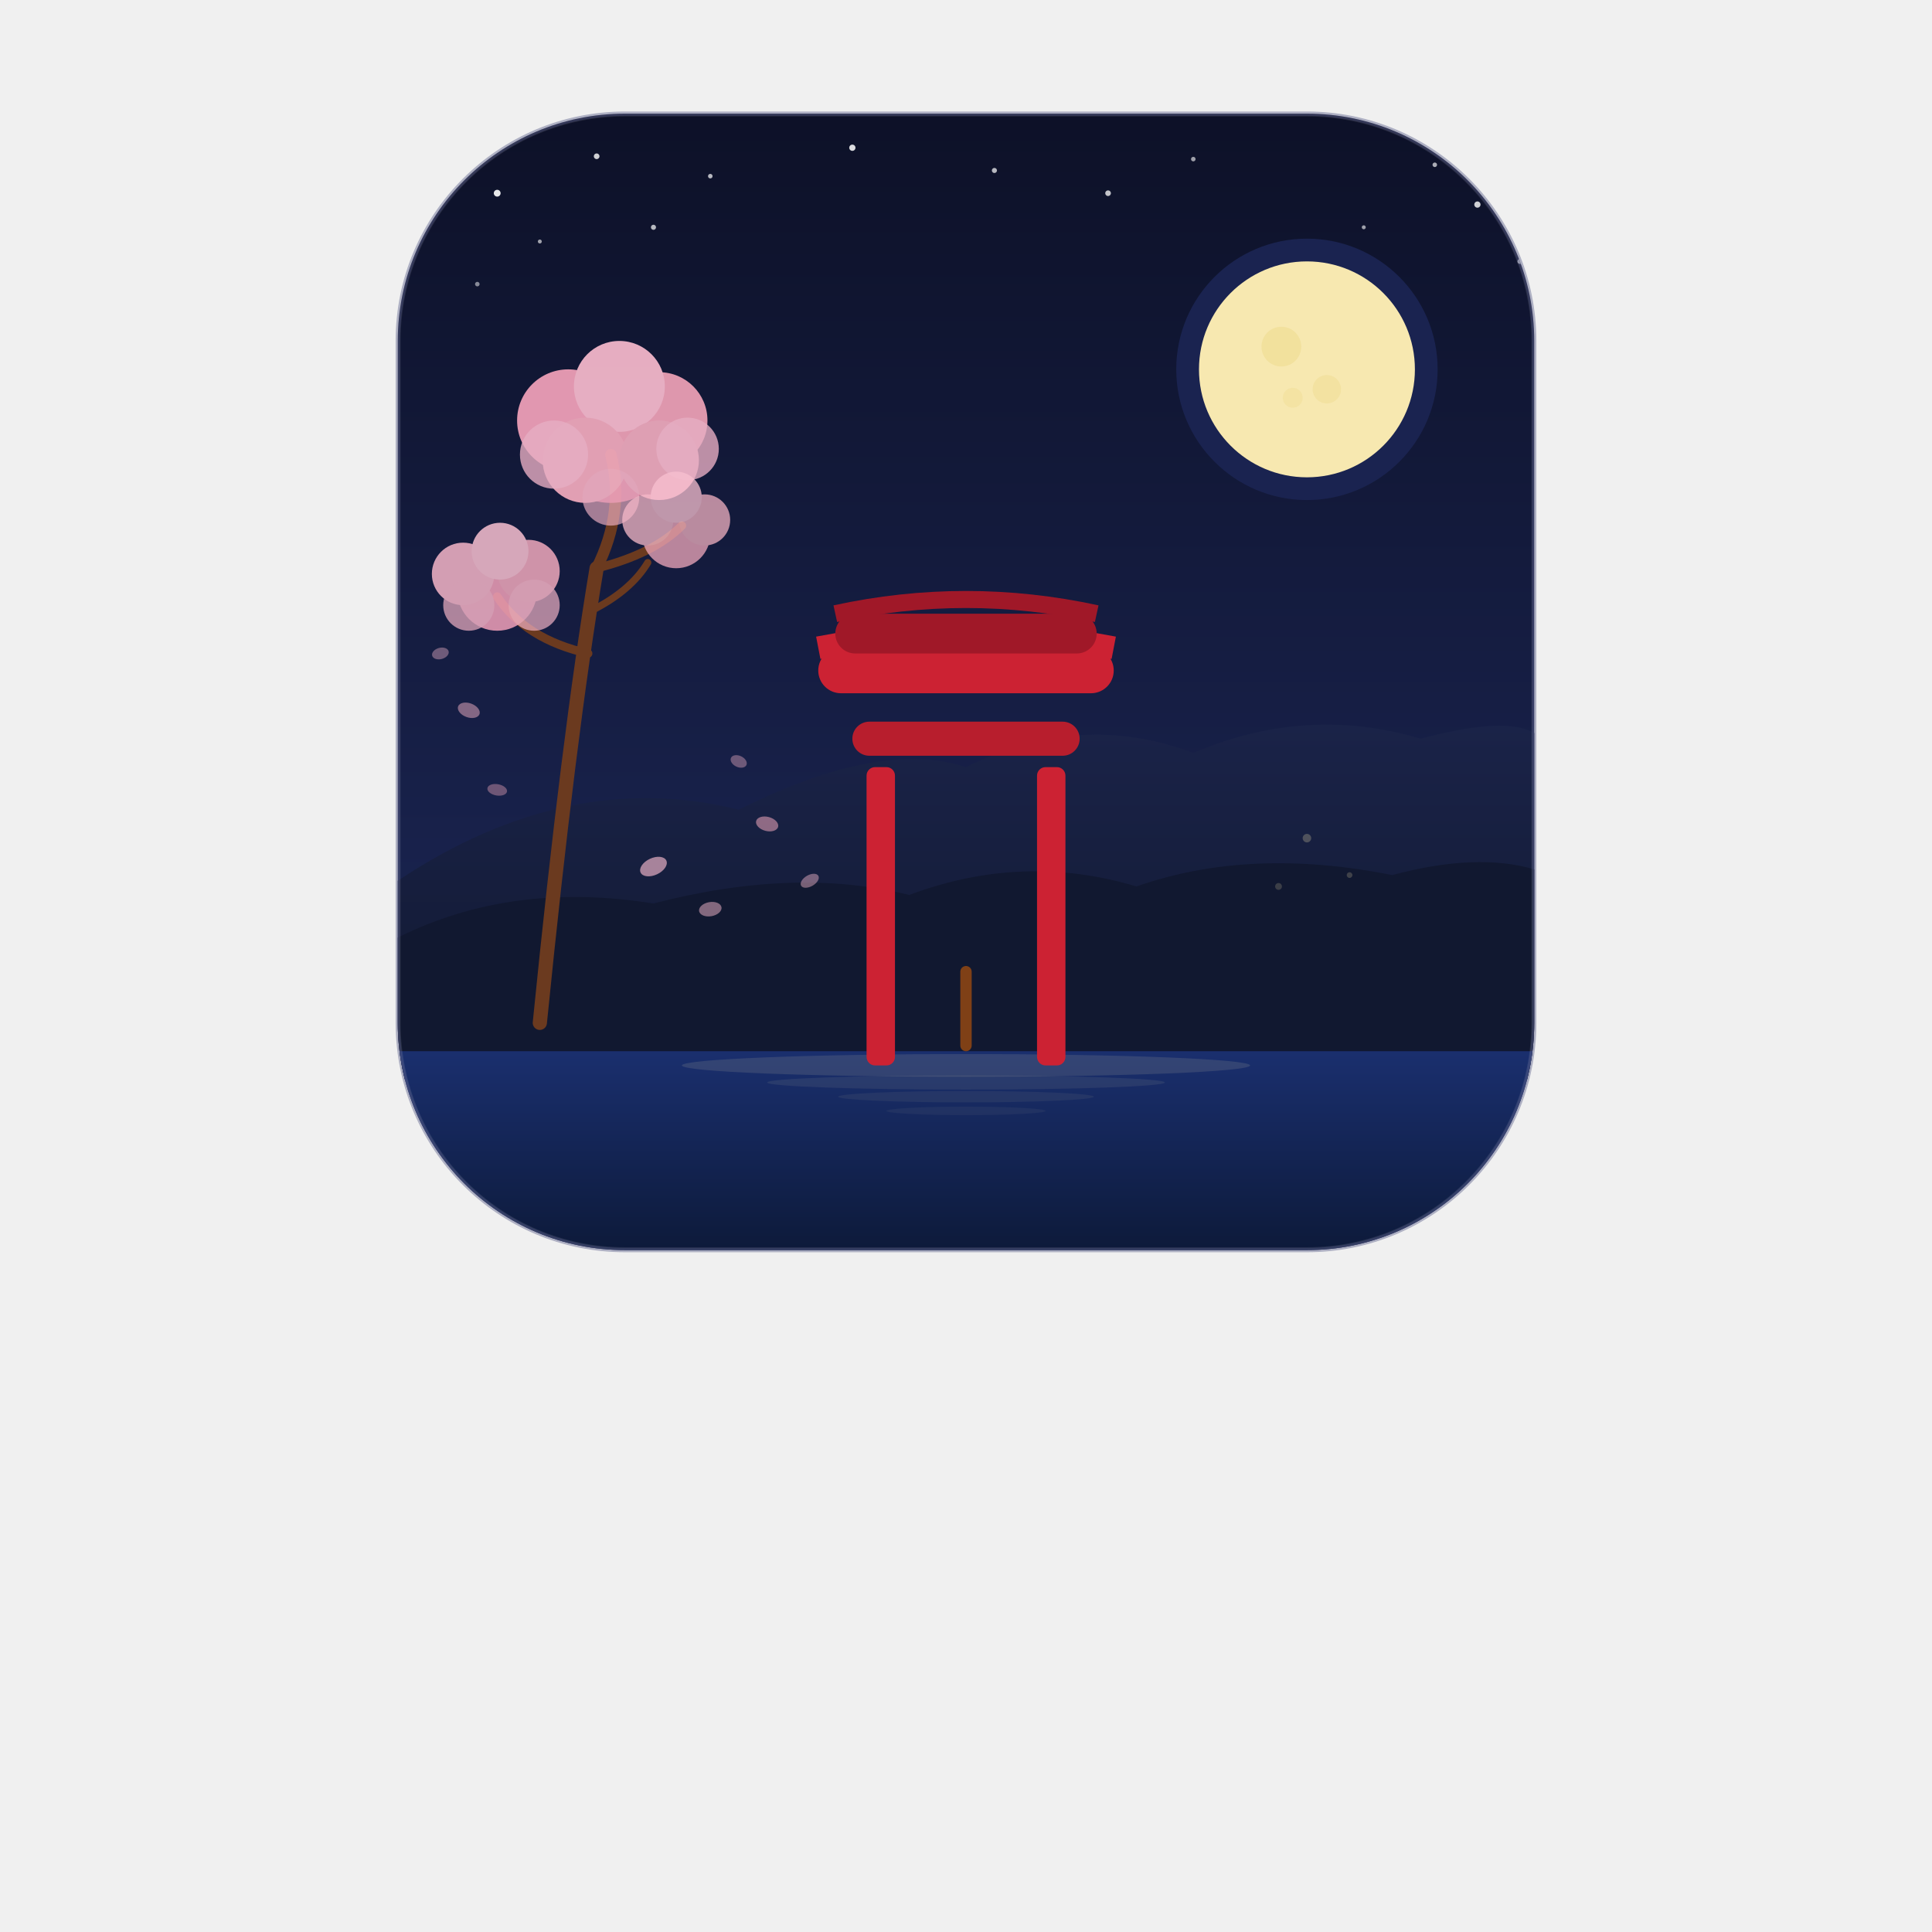
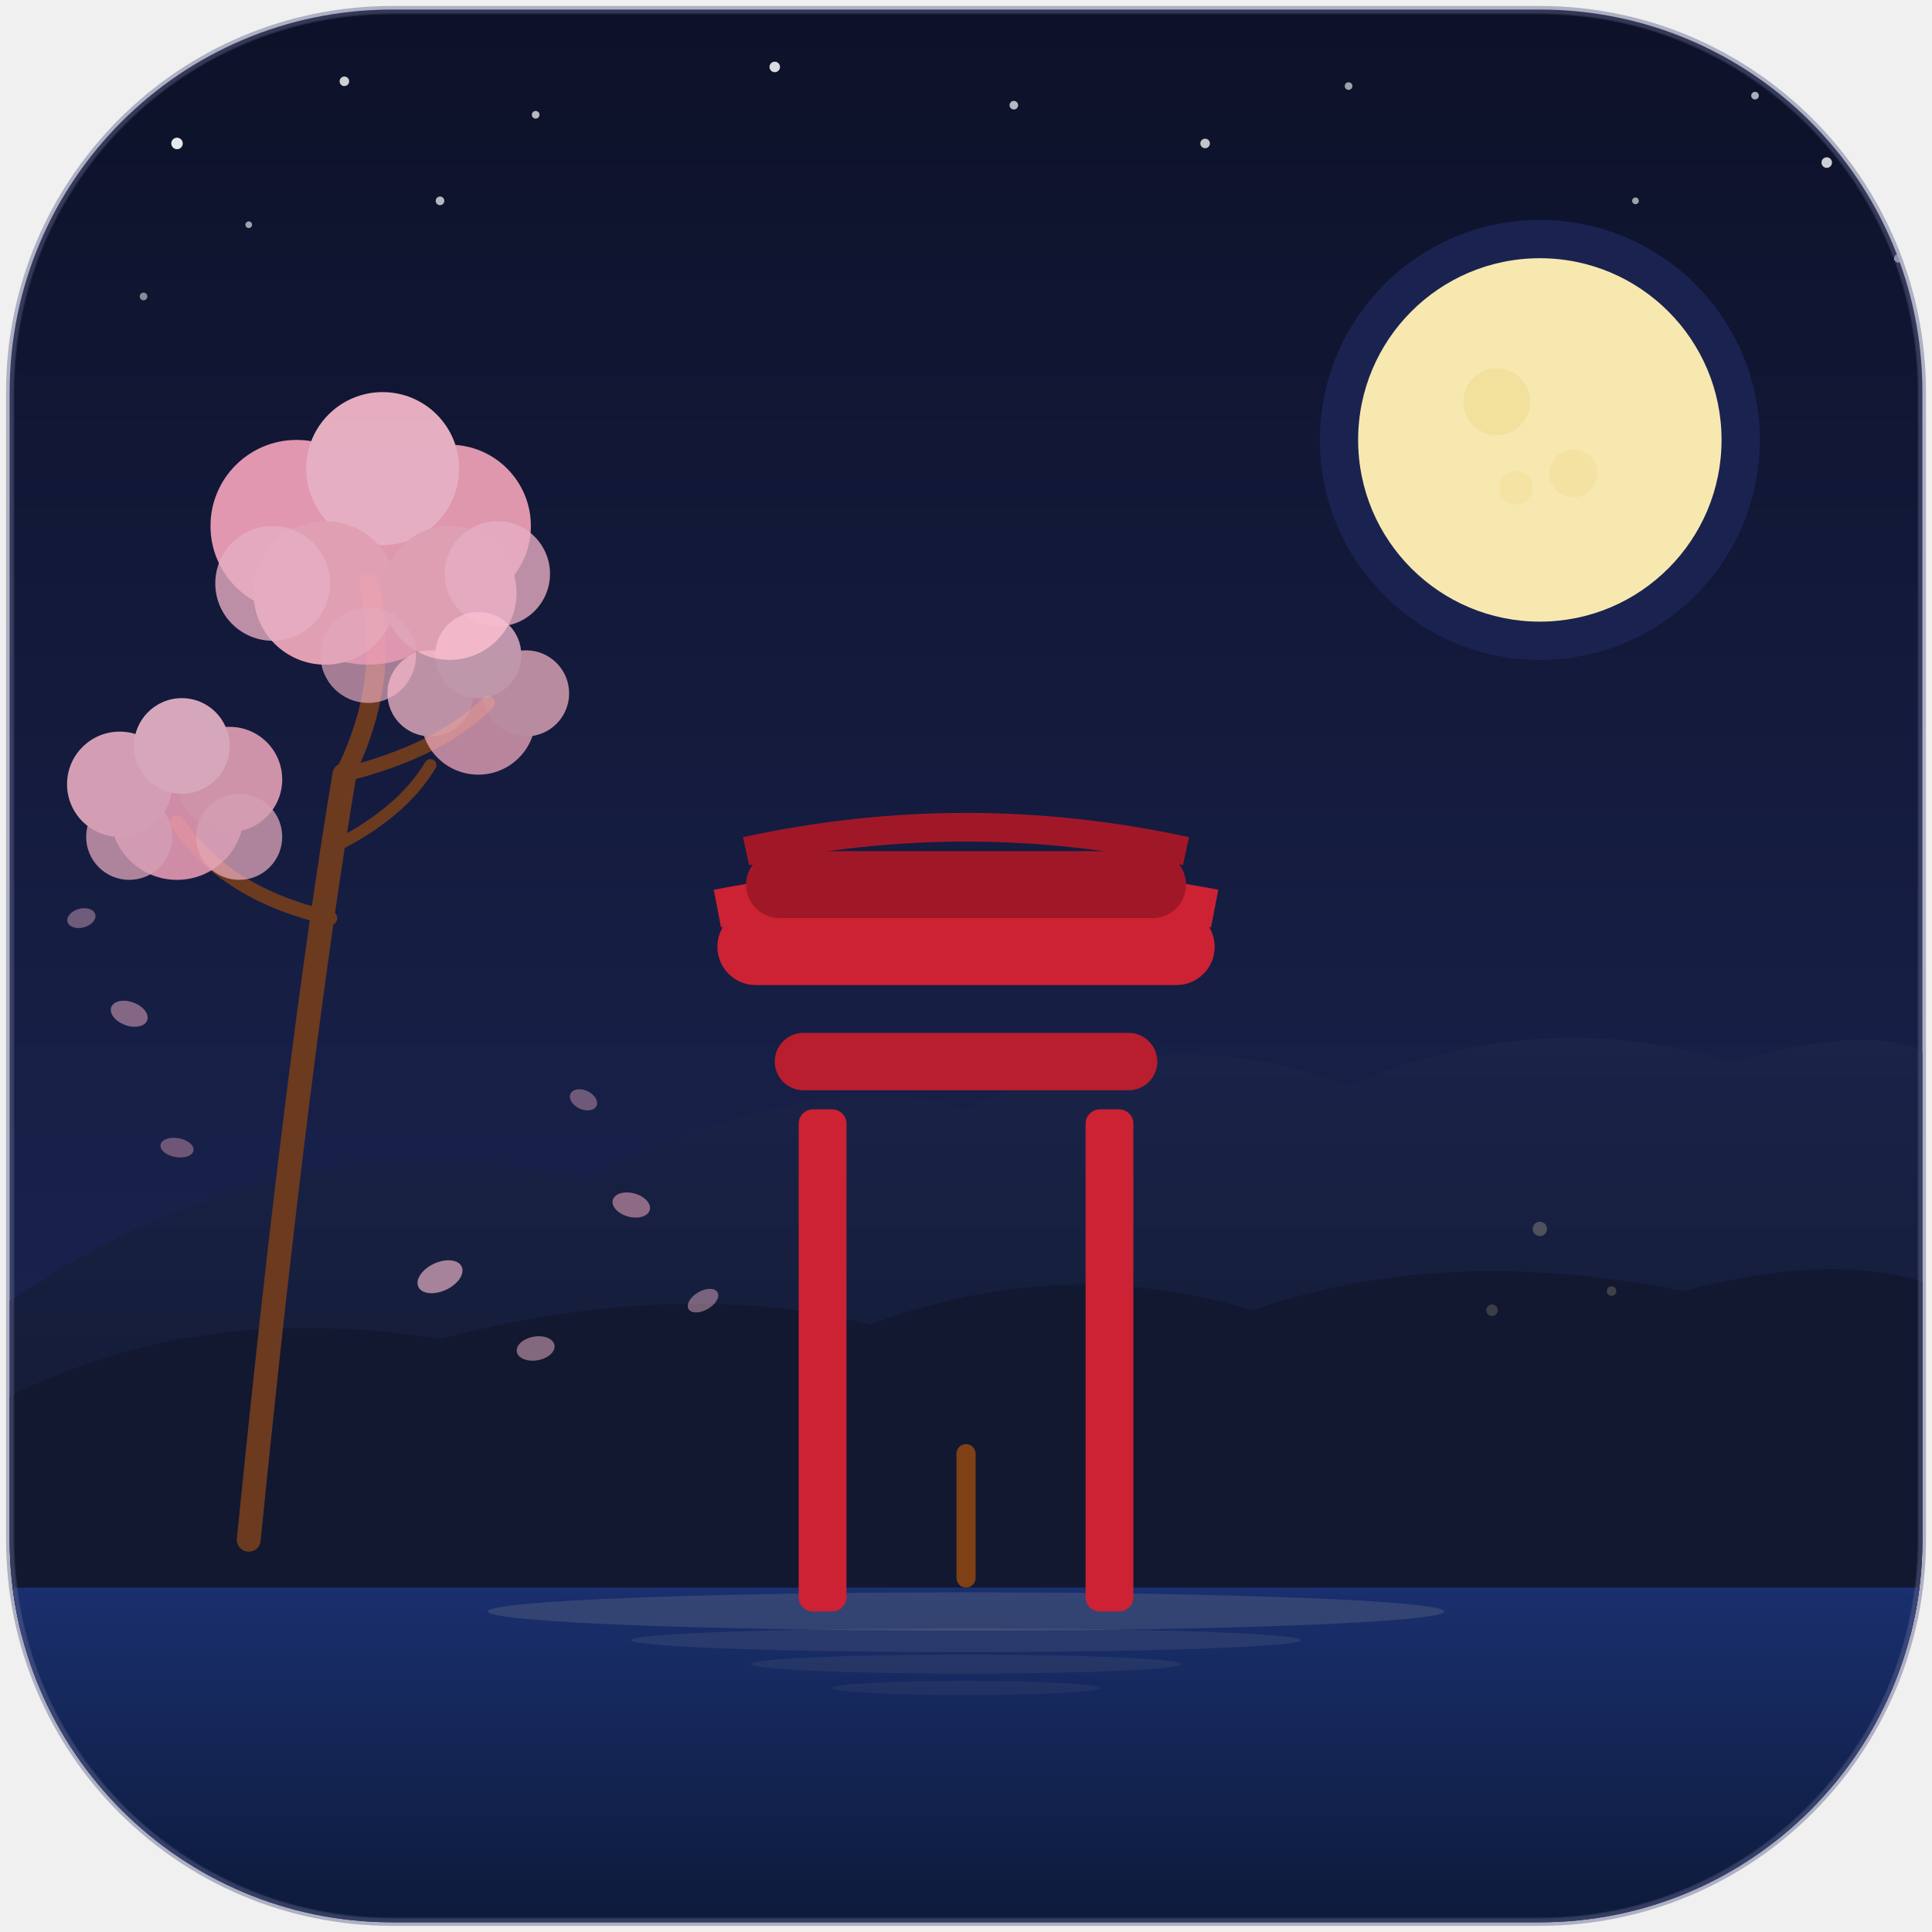
- <svg xmlns="http://www.w3.org/2000/svg" width="100%" viewBox="0 0 680 680" role="img" style="">
+ <svg xmlns="http://www.w3.org/2000/svg" role="img" style="" viewBox="137.98 38 404.03 404">
  <defs>
    <clipPath id="ic">
      <rect x="140" y="40" width="400" height="400" rx="80" />
    </clipPath>
    <linearGradient id="sky" x1="0" y1="0" x2="0" y2="1">
      <stop offset="0%" stop-color="#0d1128" />
      <stop offset="100%" stop-color="#1e2a5e" />
    </linearGradient>
    <linearGradient id="mtn" x1="0" y1="0" x2="0" y2="1">
      <stop offset="0%" stop-color="#1a2348" />
      <stop offset="100%" stop-color="#111830" />
    </linearGradient>
    <linearGradient id="water" x1="0" y1="0" x2="0" y2="1">
      <stop offset="0%" stop-color="#1a2f6e" />
      <stop offset="100%" stop-color="#0d1a3a" />
    </linearGradient>
  </defs>
  <g clip-path="url(#ic)" style="fill:rgb(0, 0, 0);stroke:none;color:rgb(251, 251, 254);stroke-width:1px;stroke-linecap:butt;stroke-linejoin:miter;opacity:1;font-family:&quot;Anthropic Sans&quot;, -apple-system, BlinkMacSystemFont, &quot;Segoe UI&quot;, sans-serif;font-size:16px;font-weight:400;text-anchor:start;dominant-baseline:auto">
    <rect x="140" y="40" width="400" height="400" fill="url(#sky)" style="stroke:none;color:rgb(251, 251, 254);stroke-width:1px;stroke-linecap:butt;stroke-linejoin:miter;opacity:1;font-family:&quot;Anthropic Sans&quot;, -apple-system, BlinkMacSystemFont, &quot;Segoe UI&quot;, sans-serif;font-size:16px;font-weight:400;text-anchor:start;dominant-baseline:auto" />
    <circle cx="460" cy="130" r="46" fill="#1a2350" style="fill:rgb(26, 35, 80);stroke:none;color:rgb(251, 251, 254);stroke-width:1px;stroke-linecap:butt;stroke-linejoin:miter;opacity:1;font-family:&quot;Anthropic Sans&quot;, -apple-system, BlinkMacSystemFont, &quot;Segoe UI&quot;, sans-serif;font-size:16px;font-weight:400;text-anchor:start;dominant-baseline:auto" />
    <circle cx="460" cy="130" r="38" fill="#f7e8b0" style="fill:rgb(247, 232, 176);stroke:none;color:rgb(251, 251, 254);stroke-width:1px;stroke-linecap:butt;stroke-linejoin:miter;opacity:1;font-family:&quot;Anthropic Sans&quot;, -apple-system, BlinkMacSystemFont, &quot;Segoe UI&quot;, sans-serif;font-size:16px;font-weight:400;text-anchor:start;dominant-baseline:auto" />
    <circle cx="451" cy="122" r="7" fill="#edd98a" opacity="0.5" style="fill:rgb(237, 217, 138);stroke:none;color:rgb(251, 251, 254);stroke-width:1px;stroke-linecap:butt;stroke-linejoin:miter;opacity:0.5;font-family:&quot;Anthropic Sans&quot;, -apple-system, BlinkMacSystemFont, &quot;Segoe UI&quot;, sans-serif;font-size:16px;font-weight:400;text-anchor:start;dominant-baseline:auto" />
    <circle cx="467" cy="137" r="5" fill="#edd98a" opacity="0.4" style="fill:rgb(237, 217, 138);stroke:none;color:rgb(251, 251, 254);stroke-width:1px;stroke-linecap:butt;stroke-linejoin:miter;opacity:0.4;font-family:&quot;Anthropic Sans&quot;, -apple-system, BlinkMacSystemFont, &quot;Segoe UI&quot;, sans-serif;font-size:16px;font-weight:400;text-anchor:start;dominant-baseline:auto" />
    <circle cx="455" cy="140" r="3.5" fill="#edd98a" opacity="0.35" style="fill:rgb(237, 217, 138);stroke:none;color:rgb(251, 251, 254);stroke-width:1px;stroke-linecap:butt;stroke-linejoin:miter;opacity:0.35;font-family:&quot;Anthropic Sans&quot;, -apple-system, BlinkMacSystemFont, &quot;Segoe UI&quot;, sans-serif;font-size:16px;font-weight:400;text-anchor:start;dominant-baseline:auto" />
    <circle cx="175" cy="68" r="1.2" fill="#ffffff" opacity="0.9" style="fill:rgb(255, 255, 255);stroke:none;color:rgb(251, 251, 254);stroke-width:1px;stroke-linecap:butt;stroke-linejoin:miter;opacity:0.9;font-family:&quot;Anthropic Sans&quot;, -apple-system, BlinkMacSystemFont, &quot;Segoe UI&quot;, sans-serif;font-size:16px;font-weight:400;text-anchor:start;dominant-baseline:auto" />
    <circle cx="210" cy="55" r="1" fill="#ffffff" opacity="0.8" style="fill:rgb(255, 255, 255);stroke:none;color:rgb(251, 251, 254);stroke-width:1px;stroke-linecap:butt;stroke-linejoin:miter;opacity:0.8;font-family:&quot;Anthropic Sans&quot;, -apple-system, BlinkMacSystemFont, &quot;Segoe UI&quot;, sans-serif;font-size:16px;font-weight:400;text-anchor:start;dominant-baseline:auto" />
    <circle cx="250" cy="62" r="0.8" fill="#ffffff" opacity="0.7" style="fill:rgb(255, 255, 255);stroke:none;color:rgb(251, 251, 254);stroke-width:1px;stroke-linecap:butt;stroke-linejoin:miter;opacity:0.7;font-family:&quot;Anthropic Sans&quot;, -apple-system, BlinkMacSystemFont, &quot;Segoe UI&quot;, sans-serif;font-size:16px;font-weight:400;text-anchor:start;dominant-baseline:auto" />
    <circle cx="300" cy="52" r="1.1" fill="#ffffff" opacity="0.85" style="fill:rgb(255, 255, 255);stroke:none;color:rgb(251, 251, 254);stroke-width:1px;stroke-linecap:butt;stroke-linejoin:miter;opacity:0.85;font-family:&quot;Anthropic Sans&quot;, -apple-system, BlinkMacSystemFont, &quot;Segoe UI&quot;, sans-serif;font-size:16px;font-weight:400;text-anchor:start;dominant-baseline:auto" />
    <circle cx="350" cy="60" r="0.9" fill="#ffffff" opacity="0.7" style="fill:rgb(255, 255, 255);stroke:none;color:rgb(251, 251, 254);stroke-width:1px;stroke-linecap:butt;stroke-linejoin:miter;opacity:0.7;font-family:&quot;Anthropic Sans&quot;, -apple-system, BlinkMacSystemFont, &quot;Segoe UI&quot;, sans-serif;font-size:16px;font-weight:400;text-anchor:start;dominant-baseline:auto" />
    <circle cx="390" cy="68" r="1" fill="#ffffff" opacity="0.75" style="fill:rgb(255, 255, 255);stroke:none;color:rgb(251, 251, 254);stroke-width:1px;stroke-linecap:butt;stroke-linejoin:miter;opacity:0.75;font-family:&quot;Anthropic Sans&quot;, -apple-system, BlinkMacSystemFont, &quot;Segoe UI&quot;, sans-serif;font-size:16px;font-weight:400;text-anchor:start;dominant-baseline:auto" />
    <circle cx="420" cy="56" r="0.8" fill="#ffffff" opacity="0.6" style="fill:rgb(255, 255, 255);stroke:none;color:rgb(251, 251, 254);stroke-width:1px;stroke-linecap:butt;stroke-linejoin:miter;opacity:0.6;font-family:&quot;Anthropic Sans&quot;, -apple-system, BlinkMacSystemFont, &quot;Segoe UI&quot;, sans-serif;font-size:16px;font-weight:400;text-anchor:start;dominant-baseline:auto" />
    <circle cx="520" cy="72" r="1.1" fill="#ffffff" opacity="0.8" style="fill:rgb(255, 255, 255);stroke:none;color:rgb(251, 251, 254);stroke-width:1px;stroke-linecap:butt;stroke-linejoin:miter;opacity:0.8;font-family:&quot;Anthropic Sans&quot;, -apple-system, BlinkMacSystemFont, &quot;Segoe UI&quot;, sans-serif;font-size:16px;font-weight:400;text-anchor:start;dominant-baseline:auto" />
    <circle cx="505" cy="58" r="0.8" fill="#ffffff" opacity="0.65" style="fill:rgb(255, 255, 255);stroke:none;color:rgb(251, 251, 254);stroke-width:1px;stroke-linecap:butt;stroke-linejoin:miter;opacity:0.65;font-family:&quot;Anthropic Sans&quot;, -apple-system, BlinkMacSystemFont, &quot;Segoe UI&quot;, sans-serif;font-size:16px;font-weight:400;text-anchor:start;dominant-baseline:auto" />
    <circle cx="190" cy="85" r="0.7" fill="#ffffff" opacity="0.6" style="fill:rgb(255, 255, 255);stroke:none;color:rgb(251, 251, 254);stroke-width:1px;stroke-linecap:butt;stroke-linejoin:miter;opacity:0.6;font-family:&quot;Anthropic Sans&quot;, -apple-system, BlinkMacSystemFont, &quot;Segoe UI&quot;, sans-serif;font-size:16px;font-weight:400;text-anchor:start;dominant-baseline:auto" />
    <circle cx="230" cy="80" r="0.9" fill="#ffffff" opacity="0.7" style="fill:rgb(255, 255, 255);stroke:none;color:rgb(251, 251, 254);stroke-width:1px;stroke-linecap:butt;stroke-linejoin:miter;opacity:0.7;font-family:&quot;Anthropic Sans&quot;, -apple-system, BlinkMacSystemFont, &quot;Segoe UI&quot;, sans-serif;font-size:16px;font-weight:400;text-anchor:start;dominant-baseline:auto" />
    <circle cx="480" cy="80" r="0.7" fill="#ffffff" opacity="0.6" style="fill:rgb(255, 255, 255);stroke:none;color:rgb(251, 251, 254);stroke-width:1px;stroke-linecap:butt;stroke-linejoin:miter;opacity:0.6;font-family:&quot;Anthropic Sans&quot;, -apple-system, BlinkMacSystemFont, &quot;Segoe UI&quot;, sans-serif;font-size:16px;font-weight:400;text-anchor:start;dominant-baseline:auto" />
    <circle cx="168" cy="100" r="0.8" fill="#ffffff" opacity="0.5" style="fill:rgb(255, 255, 255);stroke:none;color:rgb(251, 251, 254);stroke-width:1px;stroke-linecap:butt;stroke-linejoin:miter;opacity:0.5;font-family:&quot;Anthropic Sans&quot;, -apple-system, BlinkMacSystemFont, &quot;Segoe UI&quot;, sans-serif;font-size:16px;font-weight:400;text-anchor:start;dominant-baseline:auto" />
    <circle cx="535" cy="92" r="0.9" fill="#ffffff" opacity="0.7" style="fill:rgb(255, 255, 255);stroke:none;color:rgb(251, 251, 254);stroke-width:1px;stroke-linecap:butt;stroke-linejoin:miter;opacity:0.7;font-family:&quot;Anthropic Sans&quot;, -apple-system, BlinkMacSystemFont, &quot;Segoe UI&quot;, sans-serif;font-size:16px;font-weight:400;text-anchor:start;dominant-baseline:auto" />
    <path d="M140 310 Q200 270 260 285 Q310 260 340 270 Q380 250 420 265 Q460 248 500 260 Q530 252 540 258 L540 380 L140 380 Z" fill="url(#mtn)" style="stroke:none;color:rgb(251, 251, 254);stroke-width:1px;stroke-linecap:butt;stroke-linejoin:miter;opacity:1;font-family:&quot;Anthropic Sans&quot;, -apple-system, BlinkMacSystemFont, &quot;Segoe UI&quot;, sans-serif;font-size:16px;font-weight:400;text-anchor:start;dominant-baseline:auto" />
    <path d="M140 330 Q180 310 230 318 Q280 305 320 315 Q360 300 400 312 Q440 298 490 308 Q520 300 540 306 L540 380 L140 380 Z" fill="#111830" style="fill:rgb(17, 24, 48);stroke:none;color:rgb(251, 251, 254);stroke-width:1px;stroke-linecap:butt;stroke-linejoin:miter;opacity:1;font-family:&quot;Anthropic Sans&quot;, -apple-system, BlinkMacSystemFont, &quot;Segoe UI&quot;, sans-serif;font-size:16px;font-weight:400;text-anchor:start;dominant-baseline:auto" />
    <rect x="140" y="370" width="400" height="70" fill="url(#water)" style="stroke:none;color:rgb(251, 251, 254);stroke-width:1px;stroke-linecap:butt;stroke-linejoin:miter;opacity:1;font-family:&quot;Anthropic Sans&quot;, -apple-system, BlinkMacSystemFont, &quot;Segoe UI&quot;, sans-serif;font-size:16px;font-weight:400;text-anchor:start;dominant-baseline:auto" />
    <ellipse cx="340" cy="375" rx="100" ry="4" fill="#f7e8b0" opacity="0.12" style="fill:rgb(247, 232, 176);stroke:none;color:rgb(251, 251, 254);stroke-width:1px;stroke-linecap:butt;stroke-linejoin:miter;opacity:0.12;font-family:&quot;Anthropic Sans&quot;, -apple-system, BlinkMacSystemFont, &quot;Segoe UI&quot;, sans-serif;font-size:16px;font-weight:400;text-anchor:start;dominant-baseline:auto" />
    <ellipse cx="340" cy="381" rx="70" ry="2.5" fill="#f7e8b0" opacity="0.08" style="fill:rgb(247, 232, 176);stroke:none;color:rgb(251, 251, 254);stroke-width:1px;stroke-linecap:butt;stroke-linejoin:miter;opacity:0.08;font-family:&quot;Anthropic Sans&quot;, -apple-system, BlinkMacSystemFont, &quot;Segoe UI&quot;, sans-serif;font-size:16px;font-weight:400;text-anchor:start;dominant-baseline:auto" />
    <ellipse cx="340" cy="386" rx="45" ry="2" fill="#f7e8b0" opacity="0.06" style="fill:rgb(247, 232, 176);stroke:none;color:rgb(251, 251, 254);stroke-width:1px;stroke-linecap:butt;stroke-linejoin:miter;opacity:0.06;font-family:&quot;Anthropic Sans&quot;, -apple-system, BlinkMacSystemFont, &quot;Segoe UI&quot;, sans-serif;font-size:16px;font-weight:400;text-anchor:start;dominant-baseline:auto" />
    <ellipse cx="340" cy="391" rx="28" ry="1.5" fill="#f7e8b0" opacity="0.05" style="fill:rgb(247, 232, 176);stroke:none;color:rgb(251, 251, 254);stroke-width:1px;stroke-linecap:butt;stroke-linejoin:miter;opacity:0.05;font-family:&quot;Anthropic Sans&quot;, -apple-system, BlinkMacSystemFont, &quot;Segoe UI&quot;, sans-serif;font-size:16px;font-weight:400;text-anchor:start;dominant-baseline:auto" />
    <rect x="305" y="270" width="10" height="105" rx="3" fill="#cc2233" style="fill:rgb(204, 34, 51);stroke:none;color:rgb(251, 251, 254);stroke-width:1px;stroke-linecap:butt;stroke-linejoin:miter;opacity:1;font-family:&quot;Anthropic Sans&quot;, -apple-system, BlinkMacSystemFont, &quot;Segoe UI&quot;, sans-serif;font-size:16px;font-weight:400;text-anchor:start;dominant-baseline:auto" />
    <rect x="365" y="270" width="10" height="105" rx="3" fill="#cc2233" style="fill:rgb(204, 34, 51);stroke:none;color:rgb(251, 251, 254);stroke-width:1px;stroke-linecap:butt;stroke-linejoin:miter;opacity:1;font-family:&quot;Anthropic Sans&quot;, -apple-system, BlinkMacSystemFont, &quot;Segoe UI&quot;, sans-serif;font-size:16px;font-weight:400;text-anchor:start;dominant-baseline:auto" />
    <rect x="288" y="228" width="104" height="16" rx="8" fill="#cc2233" style="fill:rgb(204, 34, 51);stroke:none;color:rgb(251, 251, 254);stroke-width:1px;stroke-linecap:butt;stroke-linejoin:miter;opacity:1;font-family:&quot;Anthropic Sans&quot;, -apple-system, BlinkMacSystemFont, &quot;Segoe UI&quot;, sans-serif;font-size:16px;font-weight:400;text-anchor:start;dominant-baseline:auto" />
    <path d="M288 228 Q340 218 392 228" fill="none" stroke="#cc2233" stroke-width="8" style="fill:none;stroke:rgb(204, 34, 51);color:rgb(251, 251, 254);stroke-width:8px;stroke-linecap:butt;stroke-linejoin:miter;opacity:1;font-family:&quot;Anthropic Sans&quot;, -apple-system, BlinkMacSystemFont, &quot;Segoe UI&quot;, sans-serif;font-size:16px;font-weight:400;text-anchor:start;dominant-baseline:auto" />
    <rect x="300" y="254" width="80" height="12" rx="6" fill="#b81e2d" style="fill:rgb(184, 30, 45);stroke:none;color:rgb(251, 251, 254);stroke-width:1px;stroke-linecap:butt;stroke-linejoin:miter;opacity:1;font-family:&quot;Anthropic Sans&quot;, -apple-system, BlinkMacSystemFont, &quot;Segoe UI&quot;, sans-serif;font-size:16px;font-weight:400;text-anchor:start;dominant-baseline:auto" />
    <rect x="294" y="216" width="92" height="14" rx="7" fill="#a01828" style="fill:rgb(160, 24, 40);stroke:none;color:rgb(251, 251, 254);stroke-width:1px;stroke-linecap:butt;stroke-linejoin:miter;opacity:1;font-family:&quot;Anthropic Sans&quot;, -apple-system, BlinkMacSystemFont, &quot;Segoe UI&quot;, sans-serif;font-size:16px;font-weight:400;text-anchor:start;dominant-baseline:auto" />
    <path d="M294 216 Q340 206 386 216" fill="none" stroke="#a01828" stroke-width="6" style="fill:none;stroke:rgb(160, 24, 40);color:rgb(251, 251, 254);stroke-width:6px;stroke-linecap:butt;stroke-linejoin:miter;opacity:1;font-family:&quot;Anthropic Sans&quot;, -apple-system, BlinkMacSystemFont, &quot;Segoe UI&quot;, sans-serif;font-size:16px;font-weight:400;text-anchor:start;dominant-baseline:auto" />
    <rect x="338" y="340" width="4" height="30" rx="2" fill="#8b4513" opacity="0.9" style="fill:rgb(139, 69, 19);stroke:none;color:rgb(251, 251, 254);stroke-width:1px;stroke-linecap:butt;stroke-linejoin:miter;opacity:0.9;font-family:&quot;Anthropic Sans&quot;, -apple-system, BlinkMacSystemFont, &quot;Segoe UI&quot;, sans-serif;font-size:16px;font-weight:400;text-anchor:start;dominant-baseline:auto" />
    <path d="M190 360 Q195 310 200 270 Q205 230 210 200" fill="none" stroke="#6b3a1f" stroke-width="5" stroke-linecap="round" style="fill:none;stroke:rgb(107, 58, 31);color:rgb(251, 251, 254);stroke-width:5px;stroke-linecap:round;stroke-linejoin:miter;opacity:1;font-family:&quot;Anthropic Sans&quot;, -apple-system, BlinkMacSystemFont, &quot;Segoe UI&quot;, sans-serif;font-size:16px;font-weight:400;text-anchor:start;dominant-baseline:auto" />
    <path d="M210 200 Q220 180 215 160" fill="none" stroke="#6b3a1f" stroke-width="4" stroke-linecap="round" style="fill:none;stroke:rgb(107, 58, 31);color:rgb(251, 251, 254);stroke-width:4px;stroke-linecap:round;stroke-linejoin:miter;opacity:1;font-family:&quot;Anthropic Sans&quot;, -apple-system, BlinkMacSystemFont, &quot;Segoe UI&quot;, sans-serif;font-size:16px;font-weight:400;text-anchor:start;dominant-baseline:auto" />
    <path d="M210 200 Q230 195 240 185" fill="none" stroke="#6b3a1f" stroke-width="3" stroke-linecap="round" style="fill:none;stroke:rgb(107, 58, 31);color:rgb(251, 251, 254);stroke-width:3px;stroke-linecap:round;stroke-linejoin:miter;opacity:1;font-family:&quot;Anthropic Sans&quot;, -apple-system, BlinkMacSystemFont, &quot;Segoe UI&quot;, sans-serif;font-size:16px;font-weight:400;text-anchor:start;dominant-baseline:auto" />
    <path d="M207 230 Q185 225 175 210" fill="none" stroke="#6b3a1f" stroke-width="3" stroke-linecap="round" style="fill:none;stroke:rgb(107, 58, 31);color:rgb(251, 251, 254);stroke-width:3px;stroke-linecap:round;stroke-linejoin:miter;opacity:1;font-family:&quot;Anthropic Sans&quot;, -apple-system, BlinkMacSystemFont, &quot;Segoe UI&quot;, sans-serif;font-size:16px;font-weight:400;text-anchor:start;dominant-baseline:auto" />
    <path d="M208 215 Q222 208 228 198" fill="none" stroke="#6b3a1f" stroke-width="2.5" stroke-linecap="round" style="fill:none;stroke:rgb(107, 58, 31);color:rgb(251, 251, 254);stroke-width:2.5px;stroke-linecap:round;stroke-linejoin:miter;opacity:1;font-family:&quot;Anthropic Sans&quot;, -apple-system, BlinkMacSystemFont, &quot;Segoe UI&quot;, sans-serif;font-size:16px;font-weight:400;text-anchor:start;dominant-baseline:auto" />
    <g opacity="0.93" style="fill:rgb(0, 0, 0);stroke:none;color:rgb(251, 251, 254);stroke-width:1px;stroke-linecap:butt;stroke-linejoin:miter;opacity:0.93;font-family:&quot;Anthropic Sans&quot;, -apple-system, BlinkMacSystemFont, &quot;Segoe UI&quot;, sans-serif;font-size:16px;font-weight:400;text-anchor:start;dominant-baseline:auto">
      <circle cx="215" cy="155" r="22" fill="#e8789a" style="fill:rgb(232, 120, 154);stroke:none;color:rgb(251, 251, 254);stroke-width:1px;stroke-linecap:butt;stroke-linejoin:miter;opacity:1;font-family:&quot;Anthropic Sans&quot;, -apple-system, BlinkMacSystemFont, &quot;Segoe UI&quot;, sans-serif;font-size:16px;font-weight:400;text-anchor:start;dominant-baseline:auto" />
      <circle cx="200" cy="148" r="18" fill="#f0a0b8" style="fill:rgb(240, 160, 184);stroke:none;color:rgb(251, 251, 254);stroke-width:1px;stroke-linecap:butt;stroke-linejoin:miter;opacity:1;font-family:&quot;Anthropic Sans&quot;, -apple-system, BlinkMacSystemFont, &quot;Segoe UI&quot;, sans-serif;font-size:16px;font-weight:400;text-anchor:start;dominant-baseline:auto" />
      <circle cx="232" cy="148" r="17" fill="#eda0b5" style="fill:rgb(237, 160, 181);stroke:none;color:rgb(251, 251, 254);stroke-width:1px;stroke-linecap:butt;stroke-linejoin:miter;opacity:1;font-family:&quot;Anthropic Sans&quot;, -apple-system, BlinkMacSystemFont, &quot;Segoe UI&quot;, sans-serif;font-size:16px;font-weight:400;text-anchor:start;dominant-baseline:auto" />
      <circle cx="218" cy="136" r="16" fill="#f5b8cc" style="fill:rgb(245, 184, 204);stroke:none;color:rgb(251, 251, 254);stroke-width:1px;stroke-linecap:butt;stroke-linejoin:miter;opacity:1;font-family:&quot;Anthropic Sans&quot;, -apple-system, BlinkMacSystemFont, &quot;Segoe UI&quot;, sans-serif;font-size:16px;font-weight:400;text-anchor:start;dominant-baseline:auto" />
      <circle cx="206" cy="162" r="15" fill="#f0a8bc" style="fill:rgb(240, 168, 188);stroke:none;color:rgb(251, 251, 254);stroke-width:1px;stroke-linecap:butt;stroke-linejoin:miter;opacity:1;font-family:&quot;Anthropic Sans&quot;, -apple-system, BlinkMacSystemFont, &quot;Segoe UI&quot;, sans-serif;font-size:16px;font-weight:400;text-anchor:start;dominant-baseline:auto" />
      <circle cx="232" cy="162" r="14" fill="#eda8bc" style="fill:rgb(237, 168, 188);stroke:none;color:rgb(251, 251, 254);stroke-width:1px;stroke-linecap:butt;stroke-linejoin:miter;opacity:1;font-family:&quot;Anthropic Sans&quot;, -apple-system, BlinkMacSystemFont, &quot;Segoe UI&quot;, sans-serif;font-size:16px;font-weight:400;text-anchor:start;dominant-baseline:auto" />
      <circle cx="195" cy="160" r="12" fill="#f5b8cc" opacity="0.8" style="fill:rgb(245, 184, 204);stroke:none;color:rgb(251, 251, 254);stroke-width:1px;stroke-linecap:butt;stroke-linejoin:miter;opacity:0.8;font-family:&quot;Anthropic Sans&quot;, -apple-system, BlinkMacSystemFont, &quot;Segoe UI&quot;, sans-serif;font-size:16px;font-weight:400;text-anchor:start;dominant-baseline:auto" />
      <circle cx="242" cy="158" r="11" fill="#f5b8cc" opacity="0.8" style="fill:rgb(245, 184, 204);stroke:none;color:rgb(251, 251, 254);stroke-width:1px;stroke-linecap:butt;stroke-linejoin:miter;opacity:0.8;font-family:&quot;Anthropic Sans&quot;, -apple-system, BlinkMacSystemFont, &quot;Segoe UI&quot;, sans-serif;font-size:16px;font-weight:400;text-anchor:start;dominant-baseline:auto" />
      <circle cx="215" cy="175" r="10" fill="#f0b0c4" opacity="0.7" style="fill:rgb(240, 176, 196);stroke:none;color:rgb(251, 251, 254);stroke-width:1px;stroke-linecap:butt;stroke-linejoin:miter;opacity:0.7;font-family:&quot;Anthropic Sans&quot;, -apple-system, BlinkMacSystemFont, &quot;Segoe UI&quot;, sans-serif;font-size:16px;font-weight:400;text-anchor:start;dominant-baseline:auto" />
    </g>
    <g opacity="0.85" style="fill:rgb(0, 0, 0);stroke:none;color:rgb(251, 251, 254);stroke-width:1px;stroke-linecap:butt;stroke-linejoin:miter;opacity:0.85;font-family:&quot;Anthropic Sans&quot;, -apple-system, BlinkMacSystemFont, &quot;Segoe UI&quot;, sans-serif;font-size:16px;font-weight:400;text-anchor:start;dominant-baseline:auto">
      <circle cx="175" cy="208" r="14" fill="#f0a0b8" style="fill:rgb(240, 160, 184);stroke:none;color:rgb(251, 251, 254);stroke-width:1px;stroke-linecap:butt;stroke-linejoin:miter;opacity:1;font-family:&quot;Anthropic Sans&quot;, -apple-system, BlinkMacSystemFont, &quot;Segoe UI&quot;, sans-serif;font-size:16px;font-weight:400;text-anchor:start;dominant-baseline:auto" />
      <circle cx="163" cy="202" r="11" fill="#f5b5c8" style="fill:rgb(245, 181, 200);stroke:none;color:rgb(251, 251, 254);stroke-width:1px;stroke-linecap:butt;stroke-linejoin:miter;opacity:1;font-family:&quot;Anthropic Sans&quot;, -apple-system, BlinkMacSystemFont, &quot;Segoe UI&quot;, sans-serif;font-size:16px;font-weight:400;text-anchor:start;dominant-baseline:auto" />
      <circle cx="186" cy="201" r="11" fill="#f0a8bc" style="fill:rgb(240, 168, 188);stroke:none;color:rgb(251, 251, 254);stroke-width:1px;stroke-linecap:butt;stroke-linejoin:miter;opacity:1;font-family:&quot;Anthropic Sans&quot;, -apple-system, BlinkMacSystemFont, &quot;Segoe UI&quot;, sans-serif;font-size:16px;font-weight:400;text-anchor:start;dominant-baseline:auto" />
      <circle cx="176" cy="194" r="10" fill="#f8c0d0" style="fill:rgb(248, 192, 208);stroke:none;color:rgb(251, 251, 254);stroke-width:1px;stroke-linecap:butt;stroke-linejoin:miter;opacity:1;font-family:&quot;Anthropic Sans&quot;, -apple-system, BlinkMacSystemFont, &quot;Segoe UI&quot;, sans-serif;font-size:16px;font-weight:400;text-anchor:start;dominant-baseline:auto" />
      <circle cx="165" cy="213" r="9" fill="#f5b5c8" opacity="0.8" style="fill:rgb(245, 181, 200);stroke:none;color:rgb(251, 251, 254);stroke-width:1px;stroke-linecap:butt;stroke-linejoin:miter;opacity:0.8;font-family:&quot;Anthropic Sans&quot;, -apple-system, BlinkMacSystemFont, &quot;Segoe UI&quot;, sans-serif;font-size:16px;font-weight:400;text-anchor:start;dominant-baseline:auto" />
      <circle cx="188" cy="213" r="9" fill="#f5b5c8" opacity="0.8" style="fill:rgb(245, 181, 200);stroke:none;color:rgb(251, 251, 254);stroke-width:1px;stroke-linecap:butt;stroke-linejoin:miter;opacity:0.8;font-family:&quot;Anthropic Sans&quot;, -apple-system, BlinkMacSystemFont, &quot;Segoe UI&quot;, sans-serif;font-size:16px;font-weight:400;text-anchor:start;dominant-baseline:auto" />
    </g>
    <g opacity="0.75" style="fill:rgb(0, 0, 0);stroke:none;color:rgb(251, 251, 254);stroke-width:1px;stroke-linecap:butt;stroke-linejoin:miter;opacity:0.75;font-family:&quot;Anthropic Sans&quot;, -apple-system, BlinkMacSystemFont, &quot;Segoe UI&quot;, sans-serif;font-size:16px;font-weight:400;text-anchor:start;dominant-baseline:auto">
      <circle cx="238" cy="188" r="12" fill="#f0a8bc" style="fill:rgb(240, 168, 188);stroke:none;color:rgb(251, 251, 254);stroke-width:1px;stroke-linecap:butt;stroke-linejoin:miter;opacity:1;font-family:&quot;Anthropic Sans&quot;, -apple-system, BlinkMacSystemFont, &quot;Segoe UI&quot;, sans-serif;font-size:16px;font-weight:400;text-anchor:start;dominant-baseline:auto" />
      <circle cx="228" cy="183" r="9" fill="#f5b8c8" style="fill:rgb(245, 184, 200);stroke:none;color:rgb(251, 251, 254);stroke-width:1px;stroke-linecap:butt;stroke-linejoin:miter;opacity:1;font-family:&quot;Anthropic Sans&quot;, -apple-system, BlinkMacSystemFont, &quot;Segoe UI&quot;, sans-serif;font-size:16px;font-weight:400;text-anchor:start;dominant-baseline:auto" />
      <circle cx="248" cy="183" r="9" fill="#f0b0c0" style="fill:rgb(240, 176, 192);stroke:none;color:rgb(251, 251, 254);stroke-width:1px;stroke-linecap:butt;stroke-linejoin:miter;opacity:1;font-family:&quot;Anthropic Sans&quot;, -apple-system, BlinkMacSystemFont, &quot;Segoe UI&quot;, sans-serif;font-size:16px;font-weight:400;text-anchor:start;dominant-baseline:auto" />
      <circle cx="238" cy="175" r="9" fill="#f8c0d0" style="fill:rgb(248, 192, 208);stroke:none;color:rgb(251, 251, 254);stroke-width:1px;stroke-linecap:butt;stroke-linejoin:miter;opacity:1;font-family:&quot;Anthropic Sans&quot;, -apple-system, BlinkMacSystemFont, &quot;Segoe UI&quot;, sans-serif;font-size:16px;font-weight:400;text-anchor:start;dominant-baseline:auto" />
    </g>
    <ellipse cx="230" cy="305" rx="5" ry="3" fill="#f5b8cc" opacity="0.65" transform="rotate(-25 230 305)" style="fill:rgb(245, 184, 204);stroke:none;color:rgb(251, 251, 254);stroke-width:1px;stroke-linecap:butt;stroke-linejoin:miter;opacity:0.65;font-family:&quot;Anthropic Sans&quot;, -apple-system, BlinkMacSystemFont, &quot;Segoe UI&quot;, sans-serif;font-size:16px;font-weight:400;text-anchor:start;dominant-baseline:auto" />
    <ellipse cx="270" cy="290" rx="4" ry="2.5" fill="#f0a8bc" opacity="0.55" transform="rotate(15 270 290)" style="fill:rgb(240, 168, 188);stroke:none;color:rgb(251, 251, 254);stroke-width:1px;stroke-linecap:butt;stroke-linejoin:miter;opacity:0.55;font-family:&quot;Anthropic Sans&quot;, -apple-system, BlinkMacSystemFont, &quot;Segoe UI&quot;, sans-serif;font-size:16px;font-weight:400;text-anchor:start;dominant-baseline:auto" />
    <ellipse cx="250" cy="320" rx="4" ry="2.5" fill="#f5b8cc" opacity="0.5" transform="rotate(-10 250 320)" style="fill:rgb(245, 184, 204);stroke:none;color:rgb(251, 251, 254);stroke-width:1px;stroke-linecap:butt;stroke-linejoin:miter;opacity:0.5;font-family:&quot;Anthropic Sans&quot;, -apple-system, BlinkMacSystemFont, &quot;Segoe UI&quot;, sans-serif;font-size:16px;font-weight:400;text-anchor:start;dominant-baseline:auto" />
    <ellipse cx="165" cy="250" rx="4" ry="2.5" fill="#f0b0c4" opacity="0.5" transform="rotate(20 165 250)" style="fill:rgb(240, 176, 196);stroke:none;color:rgb(251, 251, 254);stroke-width:1px;stroke-linecap:butt;stroke-linejoin:miter;opacity:0.5;font-family:&quot;Anthropic Sans&quot;, -apple-system, BlinkMacSystemFont, &quot;Segoe UI&quot;, sans-serif;font-size:16px;font-weight:400;text-anchor:start;dominant-baseline:auto" />
    <ellipse cx="285" cy="310" rx="3.5" ry="2" fill="#f5b8cc" opacity="0.45" transform="rotate(-30 285 310)" style="fill:rgb(245, 184, 204);stroke:none;color:rgb(251, 251, 254);stroke-width:1px;stroke-linecap:butt;stroke-linejoin:miter;opacity:0.45;font-family:&quot;Anthropic Sans&quot;, -apple-system, BlinkMacSystemFont, &quot;Segoe UI&quot;, sans-serif;font-size:16px;font-weight:400;text-anchor:start;dominant-baseline:auto" />
    <ellipse cx="175" cy="278" rx="3.5" ry="2" fill="#f0a8bc" opacity="0.4" transform="rotate(10 175 278)" style="fill:rgb(240, 168, 188);stroke:none;color:rgb(251, 251, 254);stroke-width:1px;stroke-linecap:butt;stroke-linejoin:miter;opacity:0.4;font-family:&quot;Anthropic Sans&quot;, -apple-system, BlinkMacSystemFont, &quot;Segoe UI&quot;, sans-serif;font-size:16px;font-weight:400;text-anchor:start;dominant-baseline:auto" />
    <ellipse cx="155" cy="230" rx="3" ry="2" fill="#f5b8cc" opacity="0.4" transform="rotate(-15 155 230)" style="fill:rgb(245, 184, 204);stroke:none;color:rgb(251, 251, 254);stroke-width:1px;stroke-linecap:butt;stroke-linejoin:miter;opacity:0.4;font-family:&quot;Anthropic Sans&quot;, -apple-system, BlinkMacSystemFont, &quot;Segoe UI&quot;, sans-serif;font-size:16px;font-weight:400;text-anchor:start;dominant-baseline:auto" />
    <ellipse cx="260" cy="268" rx="3" ry="2" fill="#f0b0c4" opacity="0.4" transform="rotate(25 260 268)" style="fill:rgb(240, 176, 196);stroke:none;color:rgb(251, 251, 254);stroke-width:1px;stroke-linecap:butt;stroke-linejoin:miter;opacity:0.4;font-family:&quot;Anthropic Sans&quot;, -apple-system, BlinkMacSystemFont, &quot;Segoe UI&quot;, sans-serif;font-size:16px;font-weight:400;text-anchor:start;dominant-baseline:auto" />
    <circle cx="460" cy="295" r="1.5" fill="#f7e8b0" opacity="0.25" style="fill:rgb(247, 232, 176);stroke:none;color:rgb(251, 251, 254);stroke-width:1px;stroke-linecap:butt;stroke-linejoin:miter;opacity:0.25;font-family:&quot;Anthropic Sans&quot;, -apple-system, BlinkMacSystemFont, &quot;Segoe UI&quot;, sans-serif;font-size:16px;font-weight:400;text-anchor:start;dominant-baseline:auto" />
    <circle cx="475" cy="308" r="1" fill="#f7e8b0" opacity="0.2" style="fill:rgb(247, 232, 176);stroke:none;color:rgb(251, 251, 254);stroke-width:1px;stroke-linecap:butt;stroke-linejoin:miter;opacity:0.2;font-family:&quot;Anthropic Sans&quot;, -apple-system, BlinkMacSystemFont, &quot;Segoe UI&quot;, sans-serif;font-size:16px;font-weight:400;text-anchor:start;dominant-baseline:auto" />
    <circle cx="450" cy="312" r="1.2" fill="#f7e8b0" opacity="0.18" style="fill:rgb(247, 232, 176);stroke:none;color:rgb(251, 251, 254);stroke-width:1px;stroke-linecap:butt;stroke-linejoin:miter;opacity:0.18;font-family:&quot;Anthropic Sans&quot;, -apple-system, BlinkMacSystemFont, &quot;Segoe UI&quot;, sans-serif;font-size:16px;font-weight:400;text-anchor:start;dominant-baseline:auto" />
    <rect x="140" y="40" width="400" height="400" rx="80" fill="none" stroke="#ffffff" stroke-width="2" opacity="0.10" style="fill:none;stroke:rgb(255, 255, 255);color:rgb(251, 251, 254);stroke-width:2px;stroke-linecap:butt;stroke-linejoin:miter;opacity:0.1;font-family:&quot;Anthropic Sans&quot;, -apple-system, BlinkMacSystemFont, &quot;Segoe UI&quot;, sans-serif;font-size:16px;font-weight:400;text-anchor:start;dominant-baseline:auto" />
  </g>
  <rect x="140" y="40" width="400" height="400" rx="80" fill="none" stroke="#4a5080" stroke-width="1.5" opacity="0.4" style="fill:none;stroke:rgb(74, 80, 128);color:rgb(251, 251, 254);stroke-width:1.5px;stroke-linecap:butt;stroke-linejoin:miter;opacity:0.4;font-family:&quot;Anthropic Sans&quot;, -apple-system, BlinkMacSystemFont, &quot;Segoe UI&quot;, sans-serif;font-size:16px;font-weight:400;text-anchor:start;dominant-baseline:auto" />
</svg>
